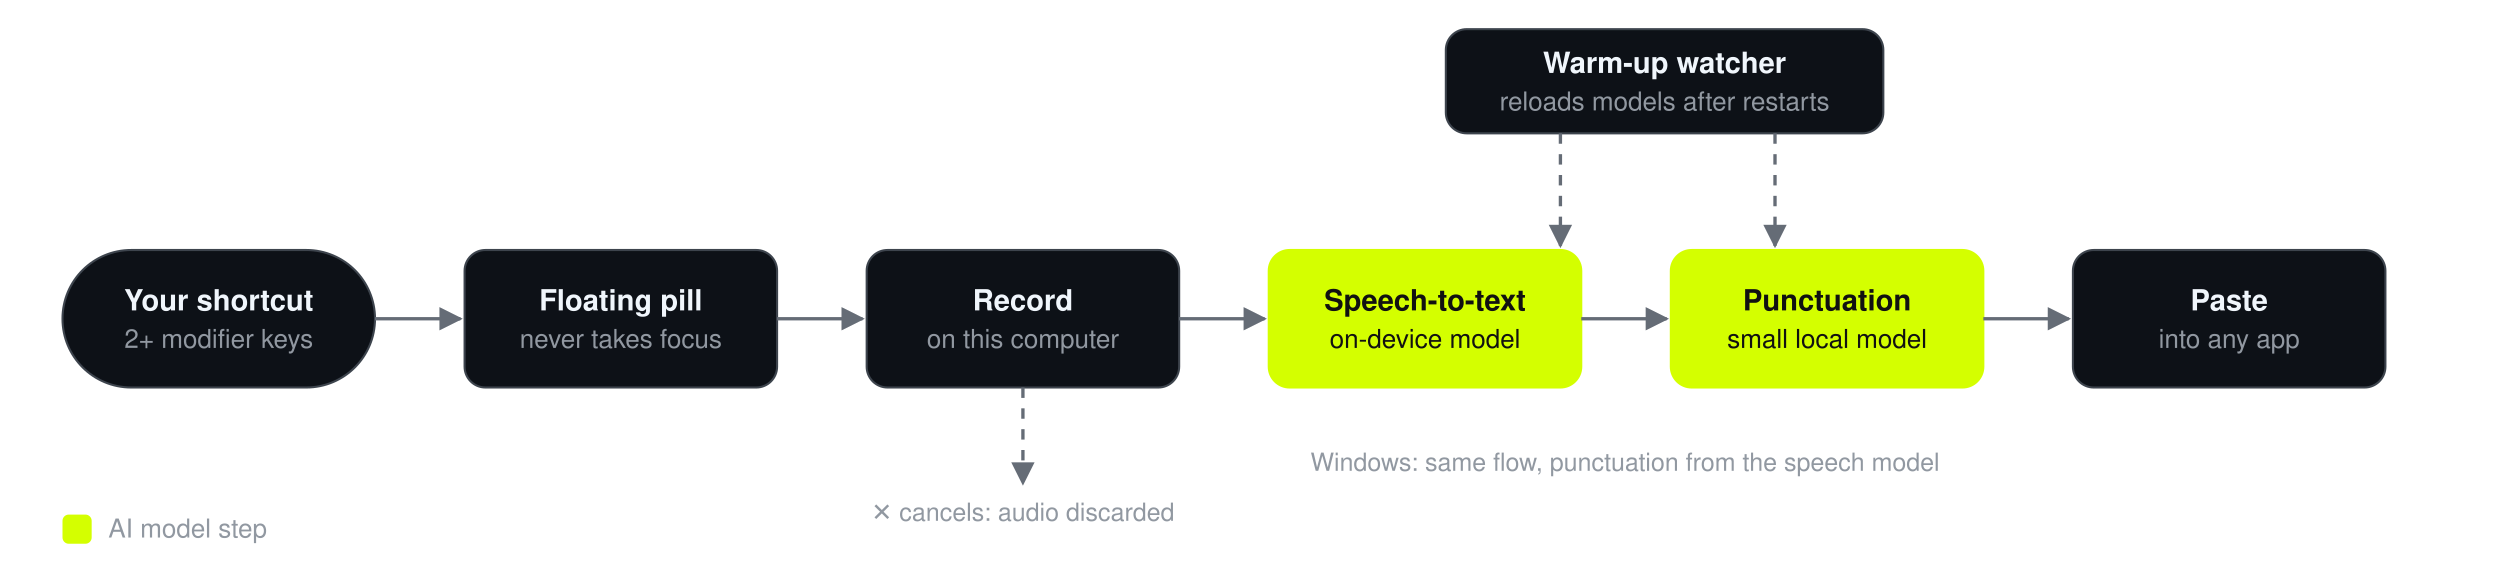
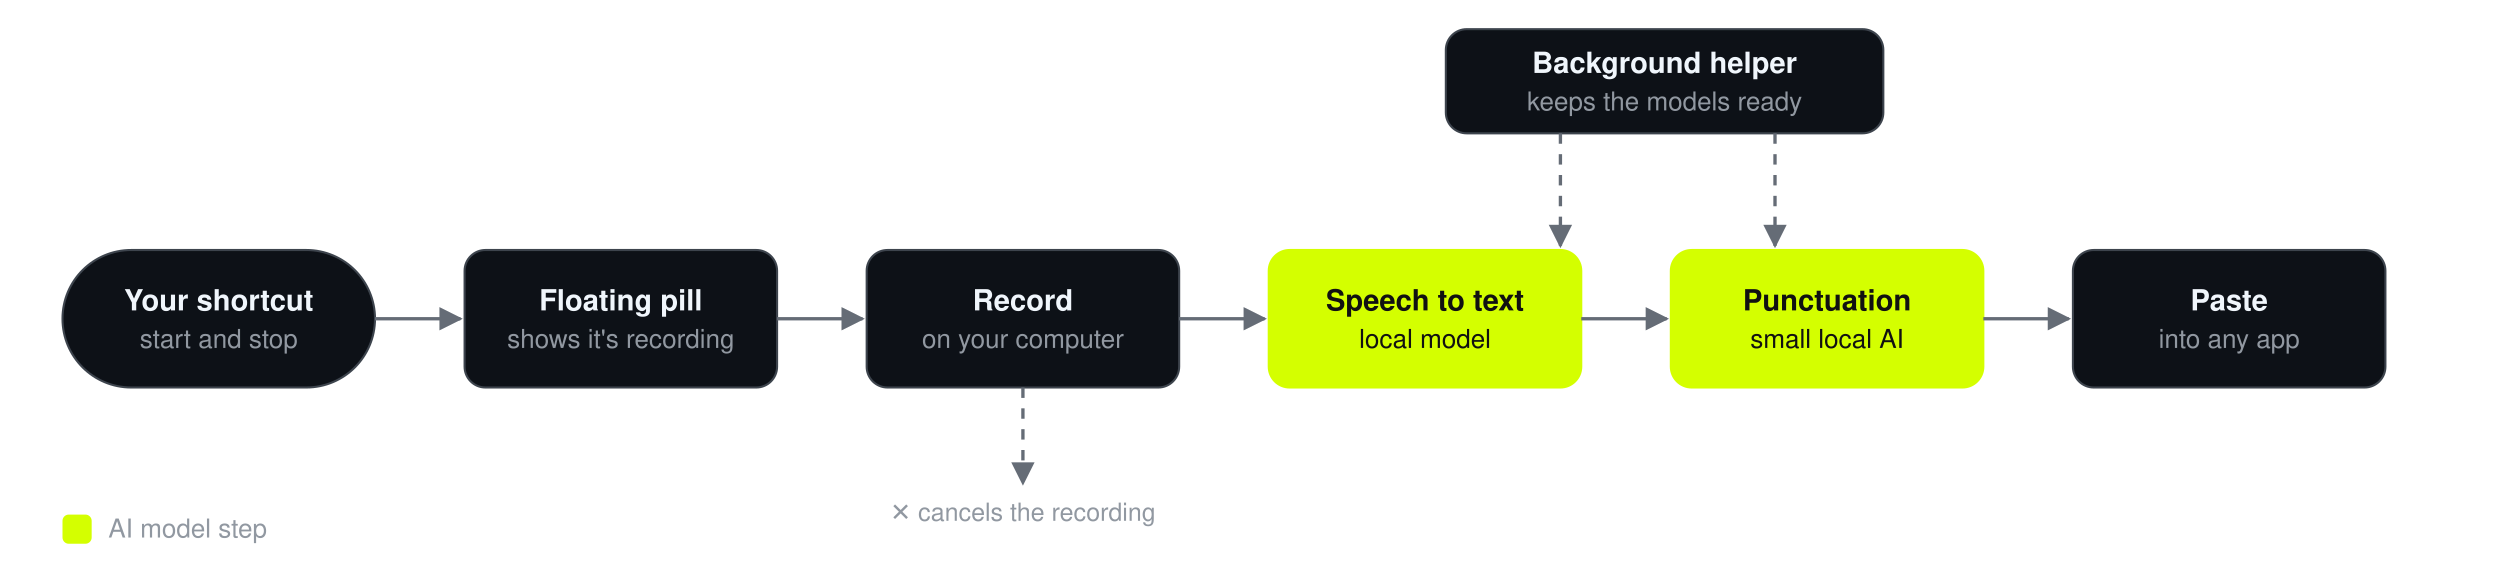
<svg xmlns="http://www.w3.org/2000/svg" width="1200" height="270" viewBox="0 0 1200 270" font-family="-apple-system, BlinkMacSystemFont, 'Segoe UI', Helvetica, Arial, sans-serif">
  <defs>
    <marker id="ah" viewBox="0 0 10 10" refX="9" refY="5" markerWidth="7" markerHeight="7" orient="auto-start-reverse">
      <path d="M0,0 L10,5 L0,10 z" fill="#656c76" />
    </marker>
  </defs>
  <rect x="30" y="120" width="150" height="66" rx="33" fill="#0d1117" stroke="#3d444d" />
  <text x="105.0" y="149.0" text-anchor="middle" font-size="14" font-weight="600" fill="#f0f6fc">Your shortcut</text>
-   <text x="105.0" y="167.0" text-anchor="middle" font-size="12.5" font-weight="400" fill="#9198a1">2+ modifier keys</text>
+   <text x="105.0" y="167.0" text-anchor="middle" font-size="12.5" font-weight="400" fill="#9198a1">start and stop</text>
  <rect x="223" y="120" width="150" height="66" rx="10" fill="#0d1117" stroke="#3d444d" />
  <text x="298.0" y="149.0" text-anchor="middle" font-size="14" font-weight="600" fill="#f0f6fc">Floating pill</text>
-   <text x="298.0" y="167.0" text-anchor="middle" font-size="12.5" font-weight="400" fill="#9198a1">never takes focus</text>
+   <text x="298.0" y="167.0" text-anchor="middle" font-size="12.5" font-weight="400" fill="#9198a1">shows it's recording</text>
  <path d="M180,153.0 L221,153.0" fill="none" stroke="#656c76" stroke-width="1.6" marker-end="url(#ah)" />
  <rect x="416" y="120" width="150" height="66" rx="10" fill="#0d1117" stroke="#3d444d" />
  <text x="491.0" y="149.0" text-anchor="middle" font-size="14" font-weight="600" fill="#f0f6fc">Record</text>
-   <text x="491.0" y="167.0" text-anchor="middle" font-size="12.5" font-weight="400" fill="#9198a1">on this computer</text>
+   <text x="491.0" y="167.0" text-anchor="middle" font-size="12.5" font-weight="400" fill="#9198a1">on your computer</text>
  <path d="M373,153.0 L414,153.0" fill="none" stroke="#656c76" stroke-width="1.6" marker-end="url(#ah)" />
  <rect x="609" y="120" width="150" height="66" rx="10" fill="#D4FF00" stroke="#D4FF00" />
-   <text x="684.0" y="149.0" text-anchor="middle" font-size="14" font-weight="600" fill="#111111">Speech-to-text</text>
-   <text x="684.0" y="167.0" text-anchor="middle" font-size="12.5" font-weight="400" fill="#111111">on-device model</text>
+   <text x="684.0" y="149.0" text-anchor="middle" font-size="14" font-weight="600" fill="#111111">Speech to text</text>
+   <text x="684.0" y="167.0" text-anchor="middle" font-size="12.5" font-weight="400" fill="#111111">local model</text>
  <path d="M566,153.0 L607,153.0" fill="none" stroke="#656c76" stroke-width="1.6" marker-end="url(#ah)" />
  <rect x="802" y="120" width="150" height="66" rx="10" fill="#D4FF00" stroke="#D4FF00" />
  <text x="877.0" y="149.0" text-anchor="middle" font-size="14" font-weight="600" fill="#111111">Punctuation</text>
-   <text x="877.0" y="167.0" text-anchor="middle" font-size="12.5" font-weight="400" fill="#111111">small local model</text>
+   <text x="877.0" y="167.0" text-anchor="middle" font-size="12.5" font-weight="400" fill="#111111">small local AI</text>
  <path d="M759,153.0 L800,153.0" fill="none" stroke="#656c76" stroke-width="1.6" marker-end="url(#ah)" />
  <rect x="995" y="120" width="150" height="66" rx="10" fill="#0d1117" stroke="#3d444d" />
  <text x="1070.0" y="149.0" text-anchor="middle" font-size="14" font-weight="600" fill="#f0f6fc">Paste</text>
  <text x="1070.0" y="167.0" text-anchor="middle" font-size="12.5" font-weight="400" fill="#9198a1">into any app</text>
  <path d="M952,153.0 L993,153.0" fill="none" stroke="#656c76" stroke-width="1.6" marker-end="url(#ah)" />
  <path d="M491.0,186 L491.0,232" fill="none" stroke="#656c76" stroke-width="1.6" stroke-dasharray="5 5" marker-end="url(#ah)" />
-   <text x="491.0" y="250" text-anchor="middle" font-size="12" fill="#9198a1">✕ cancels: audio discarded</text>
+   <text x="491.0" y="250" text-anchor="middle" font-size="12" fill="#9198a1">✕ cancels the recording</text>
  <rect x="694" y="14" width="210" height="50" rx="10" fill="#0d1117" stroke="#3d444d" />
-   <text x="799.0" y="35.0" text-anchor="middle" font-size="14" font-weight="600" fill="#f0f6fc">Warm-up watcher</text>
-   <text x="799.0" y="53.0" text-anchor="middle" font-size="12.5" font-weight="400" fill="#9198a1">reloads models after restarts</text>
+   <text x="799.0" y="35.0" text-anchor="middle" font-size="14" font-weight="600" fill="#f0f6fc">Background helper</text>
+   <text x="799.0" y="53.0" text-anchor="middle" font-size="12.5" font-weight="400" fill="#9198a1">keeps the models ready</text>
  <path d="M749,64 L749,118" fill="none" stroke="#656c76" stroke-width="1.6" stroke-dasharray="5 5" marker-end="url(#ah)" />
  <path d="M852,64 L852,118" fill="none" stroke="#656c76" stroke-width="1.6" stroke-dasharray="5 5" marker-end="url(#ah)" />
-   <text x="780" y="226" text-anchor="middle" font-size="12" fill="#9198a1">Windows: same flow, punctuation from the speech model</text>
  <rect x="30" y="247" width="14" height="14" rx="3" fill="#D4FF00" />
  <text x="52" y="258" font-size="12.5" fill="#9198a1">AI model step</text>
</svg>
